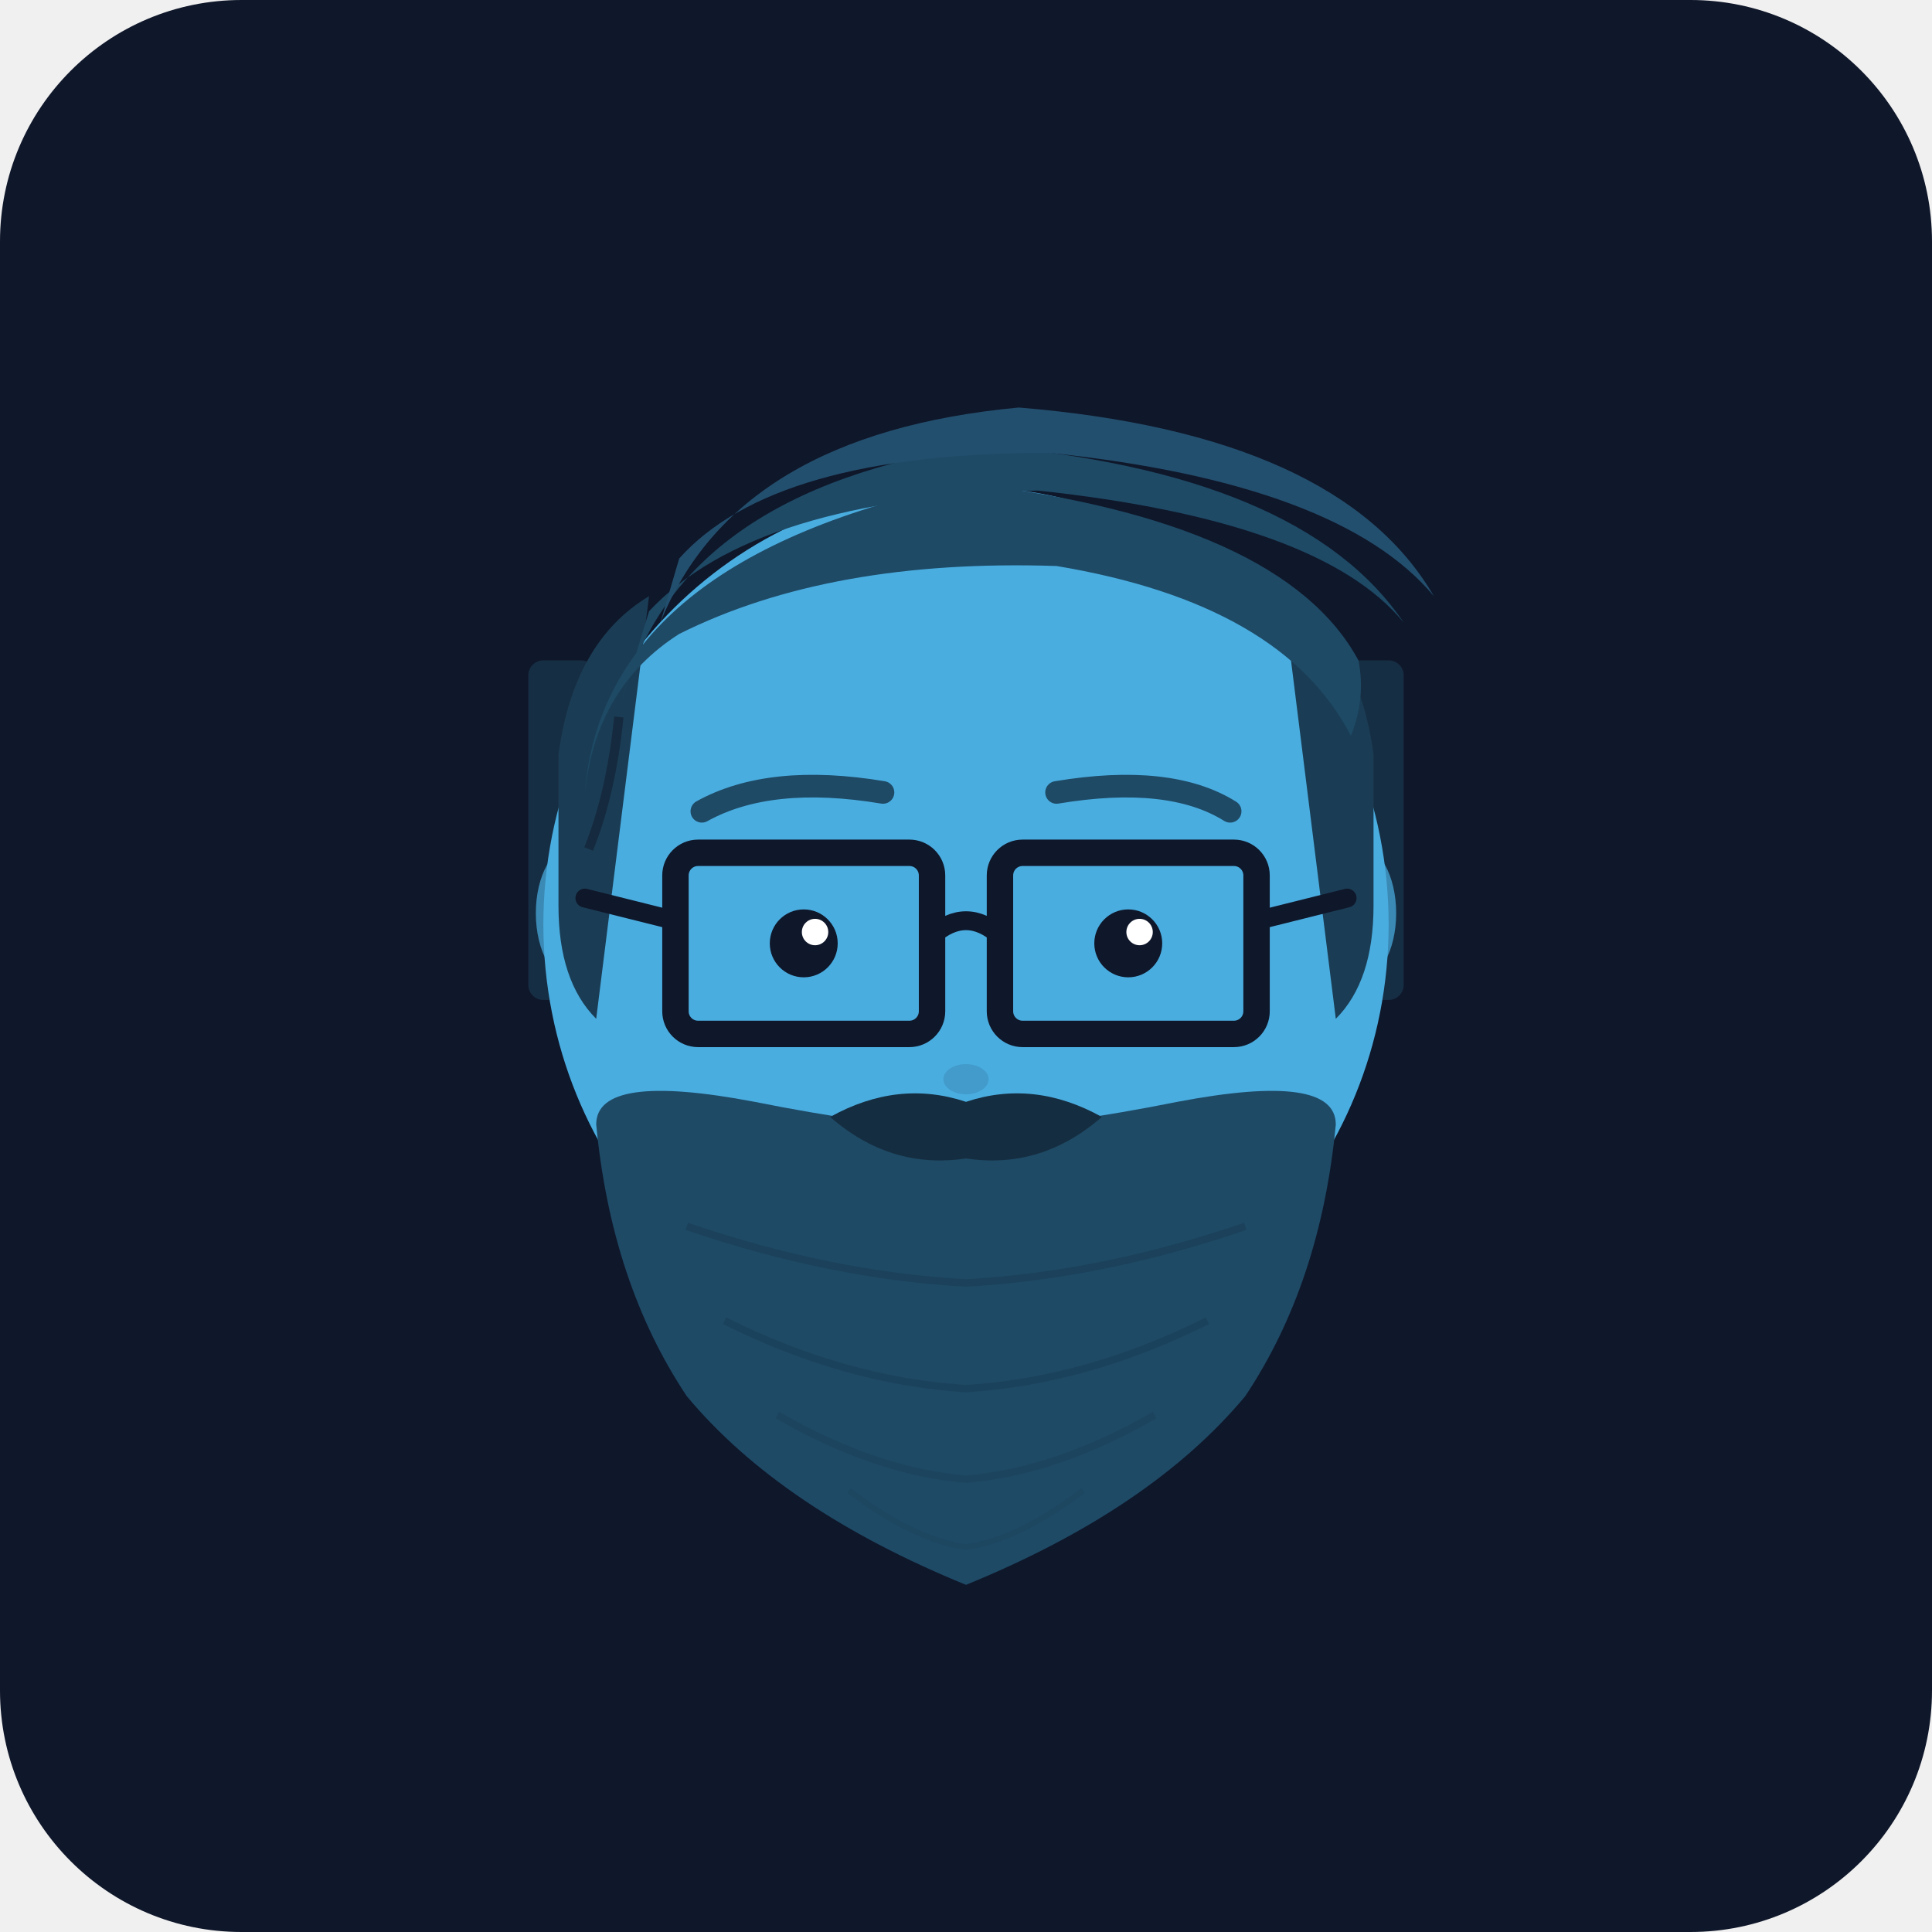
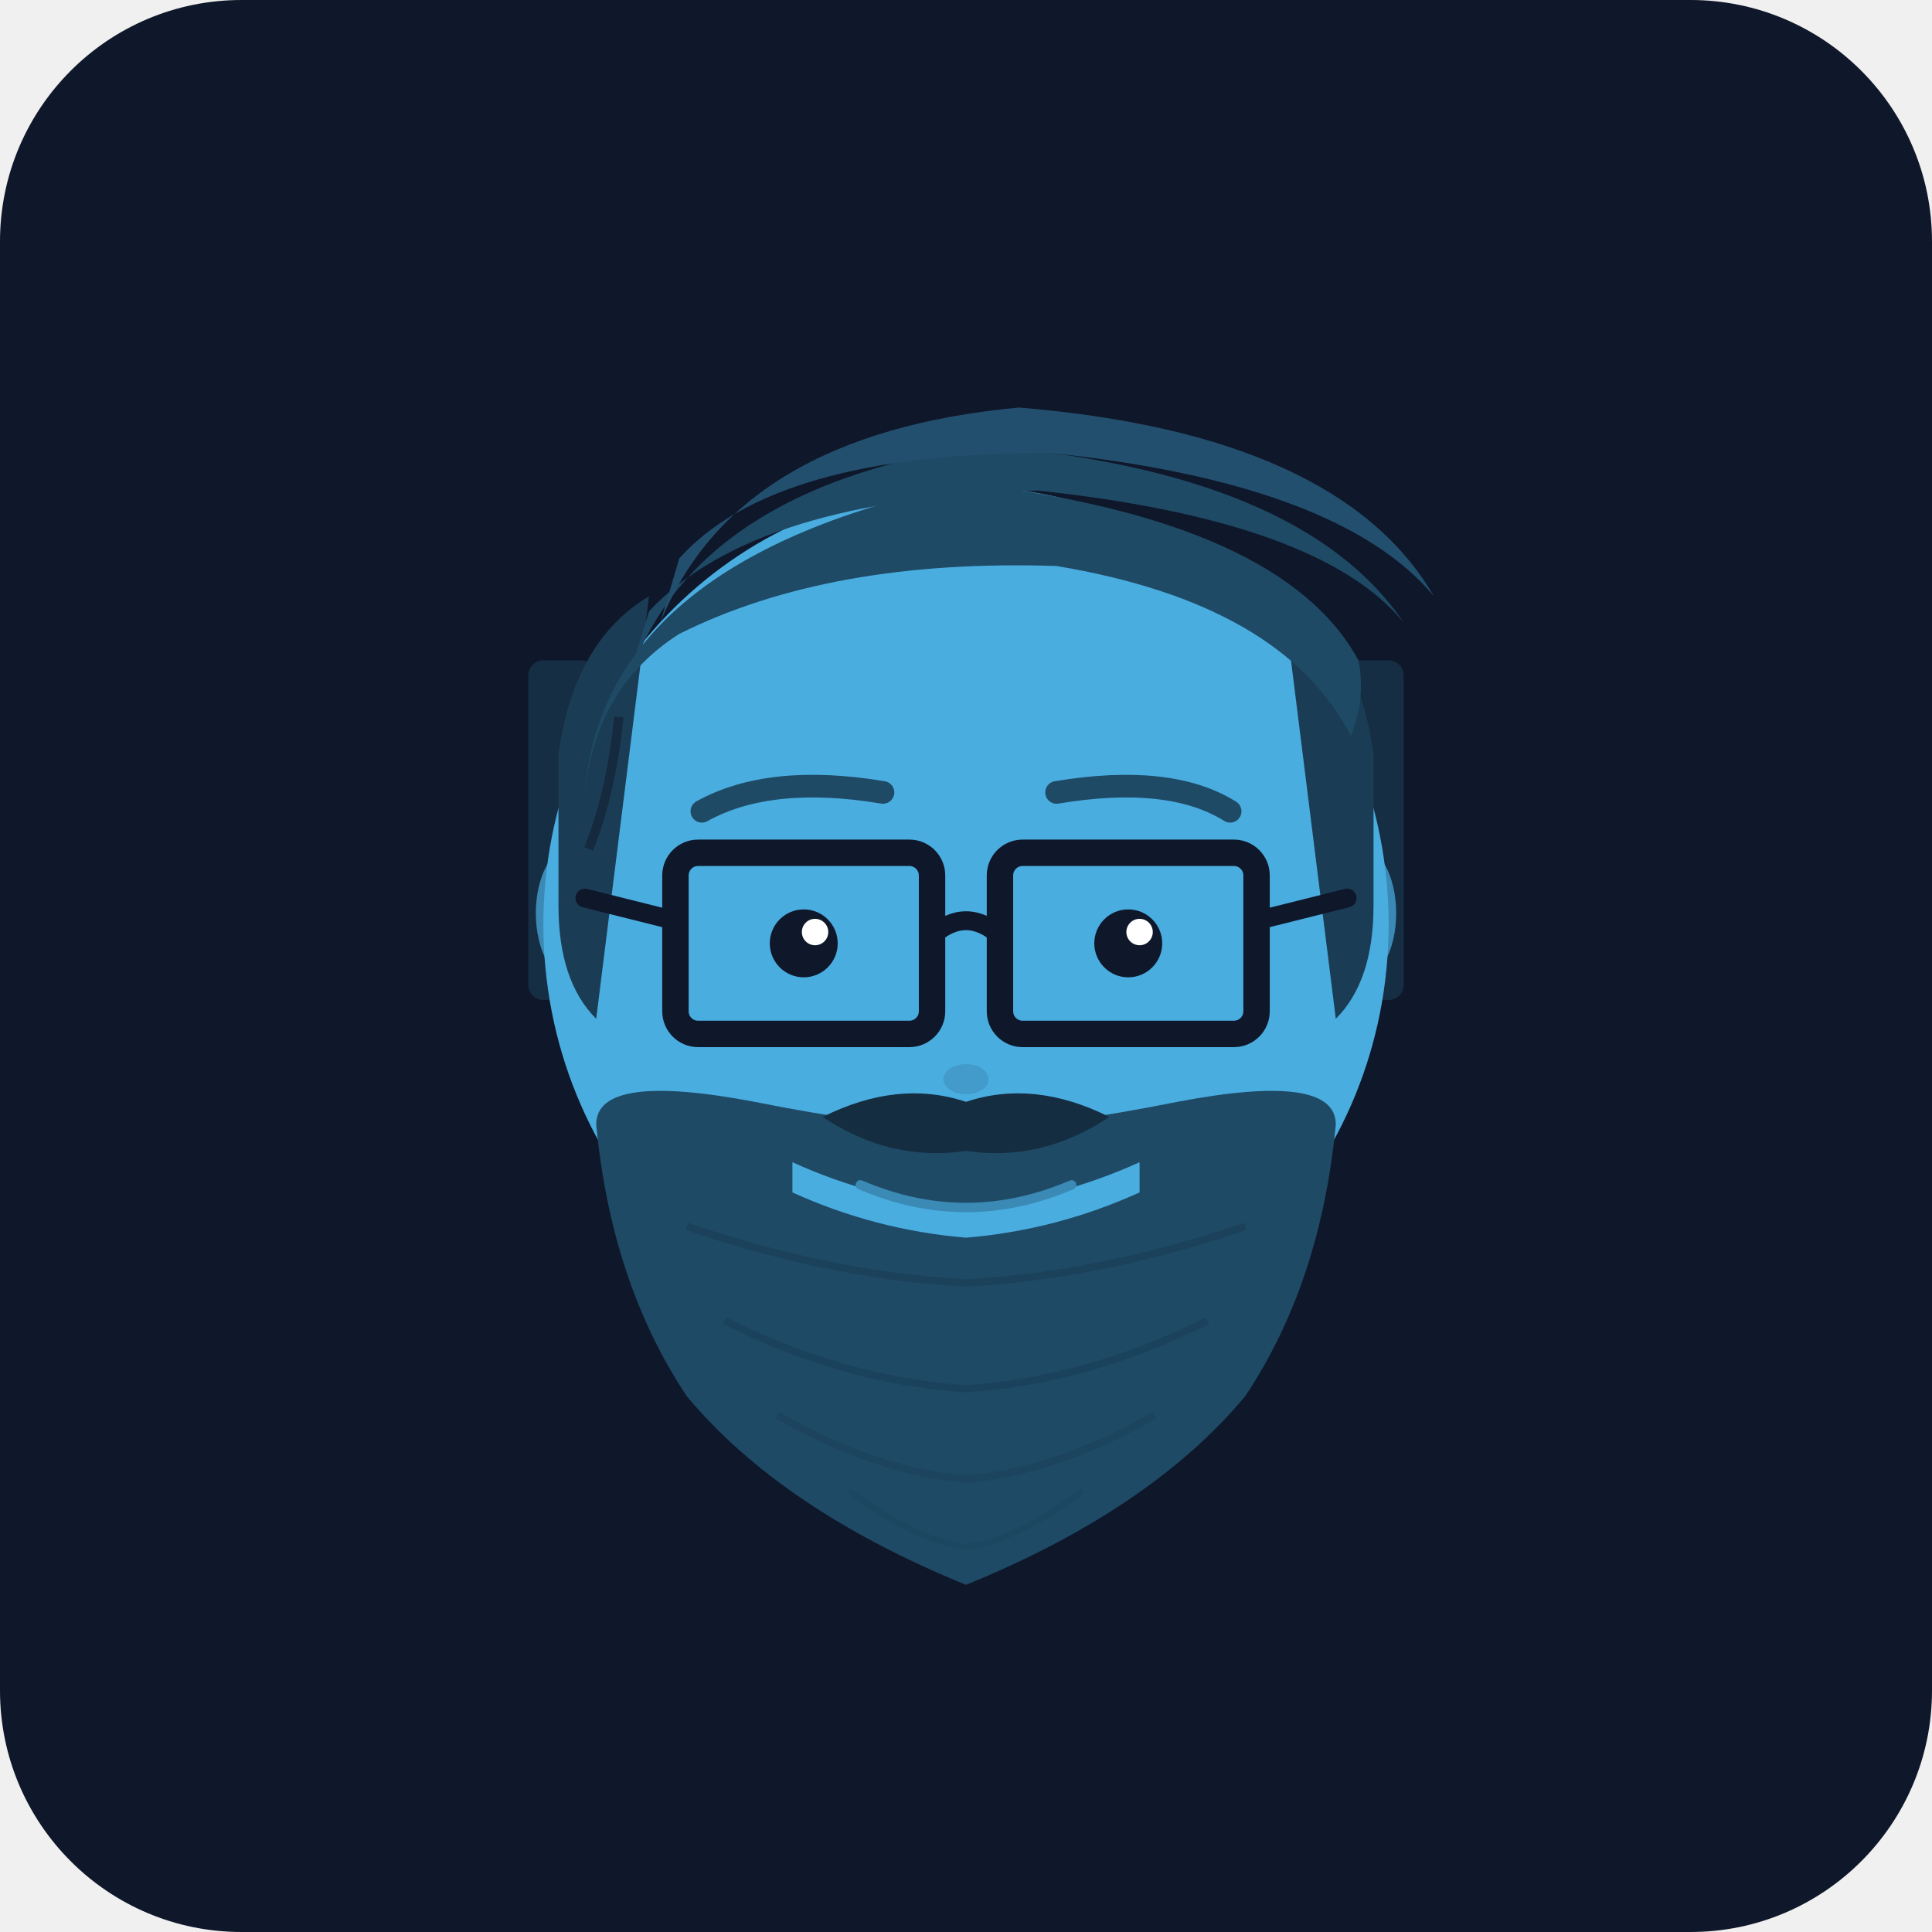
<svg xmlns="http://www.w3.org/2000/svg" viewBox="0 0 512 512">
  <rect width="512" height="512" rx="64" fill="#0f172a" />
  <rect x="140" y="175" width="18" height="90" rx="4" fill="#1a3d55" opacity="0.6" />
  <rect x="354" y="175" width="18" height="90" rx="4" fill="#1a3d55" opacity="0.6" />
  <ellipse cx="152" cy="242" rx="10" ry="18" fill="#3a8ab5" />
  <ellipse cx="360" cy="242" rx="10" ry="18" fill="#3a8ab5" />
  <ellipse cx="256" cy="245" rx="112" ry="116" fill="#4aade0" />
  <path d="M148 200 Q152 170 172 158 L158 270 Q148 260 148 240Z" fill="#1a3d55" />
  <path d="M364 200 Q360 170 340 158 L354 270 Q364 260 364 240Z" fill="#1a3d55" />
  <path d="M155 210 Q160 148 256 128 Q340 138 360 175 Q362 185 358 195 Q340 160 280 150 Q220 148 180 168 Q158 182 155 210Z" fill="#1e4a66" />
  <path d="M165 185 Q180 130 260 118 Q345 125 372 165 Q350 138 275 130 Q200 132 172 162Z" fill="#1e4a66" />
  <path d="M175 165 Q195 115 270 108 Q355 115 380 158 Q355 128 278 120 Q205 120 180 148Z" fill="#234f6e" />
  <path d="M164 190 Q162 210 156 225" fill="none" stroke="#0f172a" stroke-width="2.5" opacity="0.5" />
  <path d="M186 215 Q204 205 234 210" fill="none" stroke="#1e4a66" stroke-width="6" stroke-linecap="round" />
  <path d="M280 210 Q310 205 326 215" fill="none" stroke="#1e4a66" stroke-width="6" stroke-linecap="round" />
  <rect x="179" y="226" width="68" height="48" rx="6" fill="none" stroke="#0f172a" stroke-width="7" />
  <rect x="265" y="226" width="68" height="48" rx="6" fill="none" stroke="#0f172a" stroke-width="7" />
  <path d="M247 248 Q256 240 265 248" fill="none" stroke="#0f172a" stroke-width="5" stroke-linecap="round" />
  <line x1="179" y1="244" x2="155" y2="238" stroke="#0f172a" stroke-width="5" stroke-linecap="round" />
  <line x1="333" y1="244" x2="357" y2="238" stroke="#0f172a" stroke-width="5" stroke-linecap="round" />
  <circle cx="213" cy="250" r="9" fill="#0f172a" />
  <circle cx="299" cy="250" r="9" fill="#0f172a" />
  <circle cx="216" cy="247" r="3.5" fill="#ffffff" />
  <circle cx="302" cy="247" r="3.5" fill="#ffffff" />
  <ellipse cx="256" cy="286" rx="6" ry="4" fill="#3a8ab5" opacity="0.5" />
  <path d="M158 298 Q158 284 200 292 Q230 298 256 300 Q282 298 312 292 Q354 284 354 298 Q350 340 330 370 Q305 400 256 420 Q207 400 182 370 Q162 340 158 298Z" fill="#1e4a66" />
  <path d="M182 325 Q220 338 256 340 Q292 338 330 325" fill="none" stroke="#152d40" stroke-width="2" opacity="0.3" />
  <path d="M192 350 Q224 366 256 368 Q288 366 320 350" fill="none" stroke="#152d40" stroke-width="2" opacity="0.25" />
  <path d="M206 375 Q232 390 256 392 Q280 390 306 375" fill="none" stroke="#152d40" stroke-width="2" opacity="0.2" />
  <path d="M225 395 Q242 408 256 410 Q270 408 287 395" fill="none" stroke="#152d40" stroke-width="1.5" opacity="0.15" />
-   <path d="M236 293 Q256 300 276 293" fill="none" stroke="#152d40" stroke-width="2.5" stroke-linecap="round" opacity="0.6" />
-   <path d="M220 296 Q238 286 256 292 Q274 286 292 296 Q276 310 256 307 Q236 310 220 296Z" fill="#152d40" />
+   <path d="M218 296 Q238 286 256 292 Q274 286 294 296 Q276 308 256 305 Q236 308 218 296Z" fill="#152d40" />
+   <path d="M210 308 Q232 318 256 320 Q280 318 302 308 L302 316 Q280 326 256 328 Q232 326 210 316Z" fill="#4aade0" />
+   <path d="M228 314 Q242 320 256 320 Q270 320 284 314" fill="none" stroke="#3a8ab5" stroke-width="2.5" stroke-linecap="round" />
</svg>
